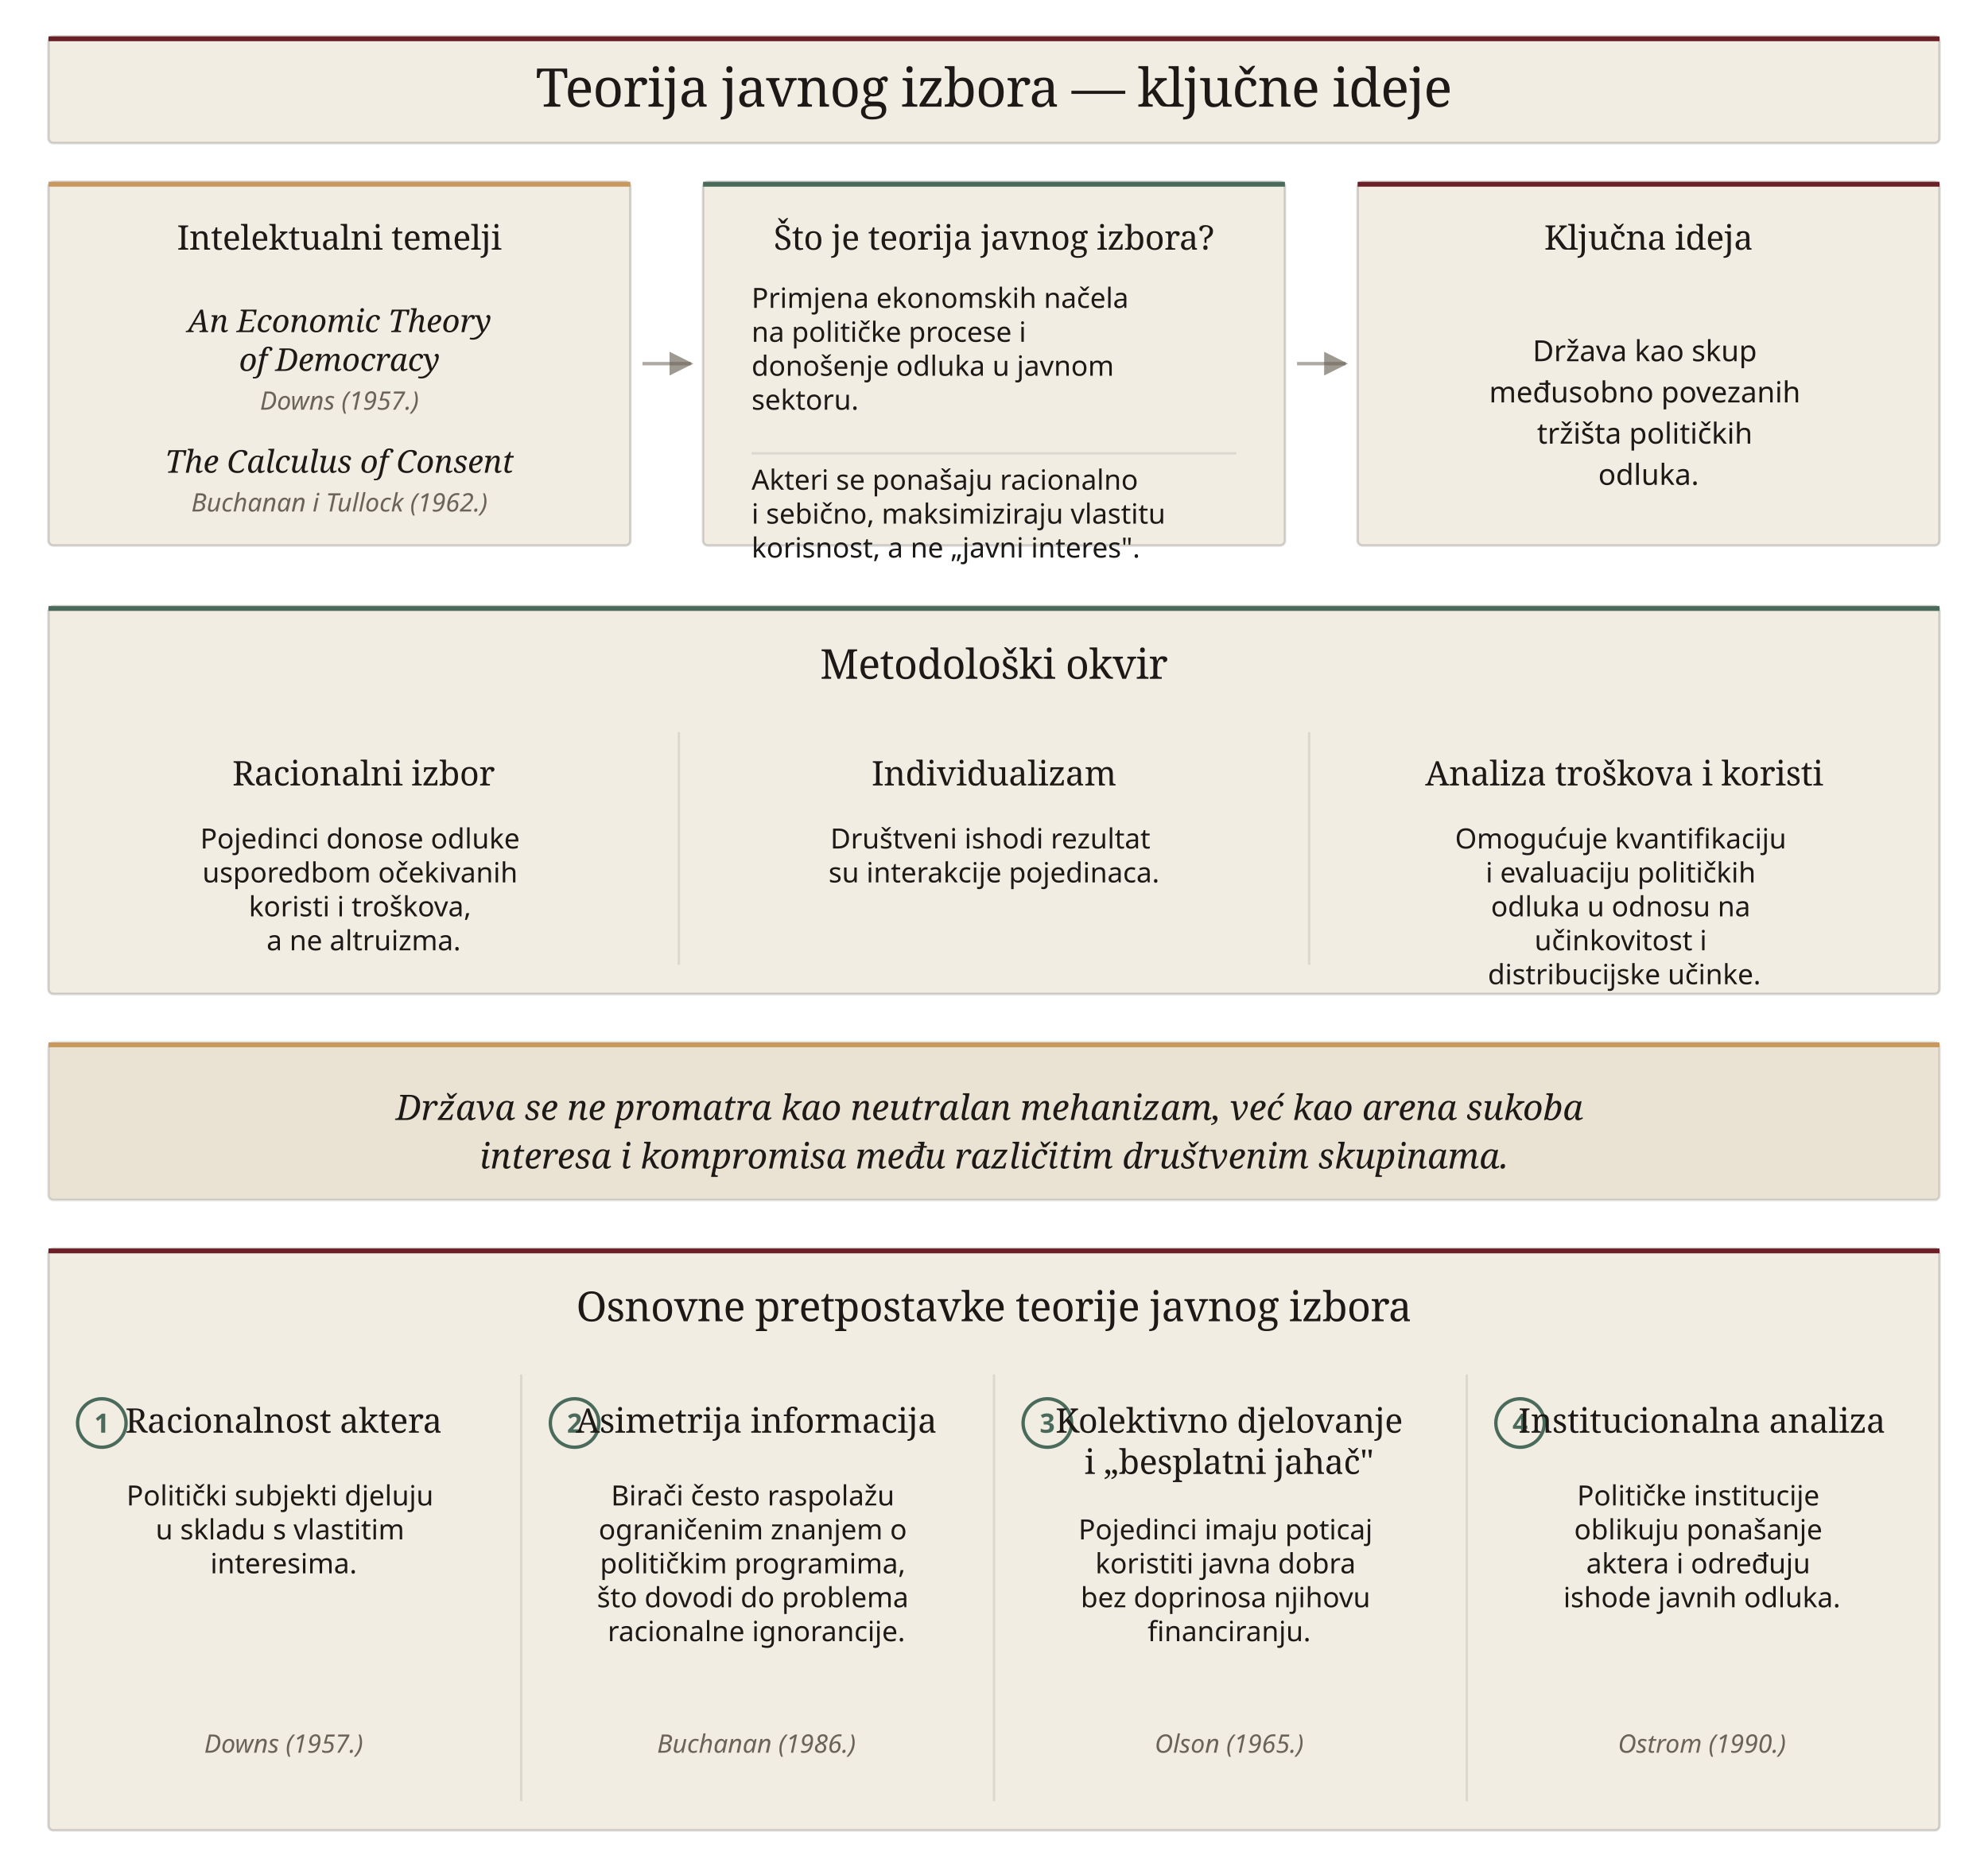
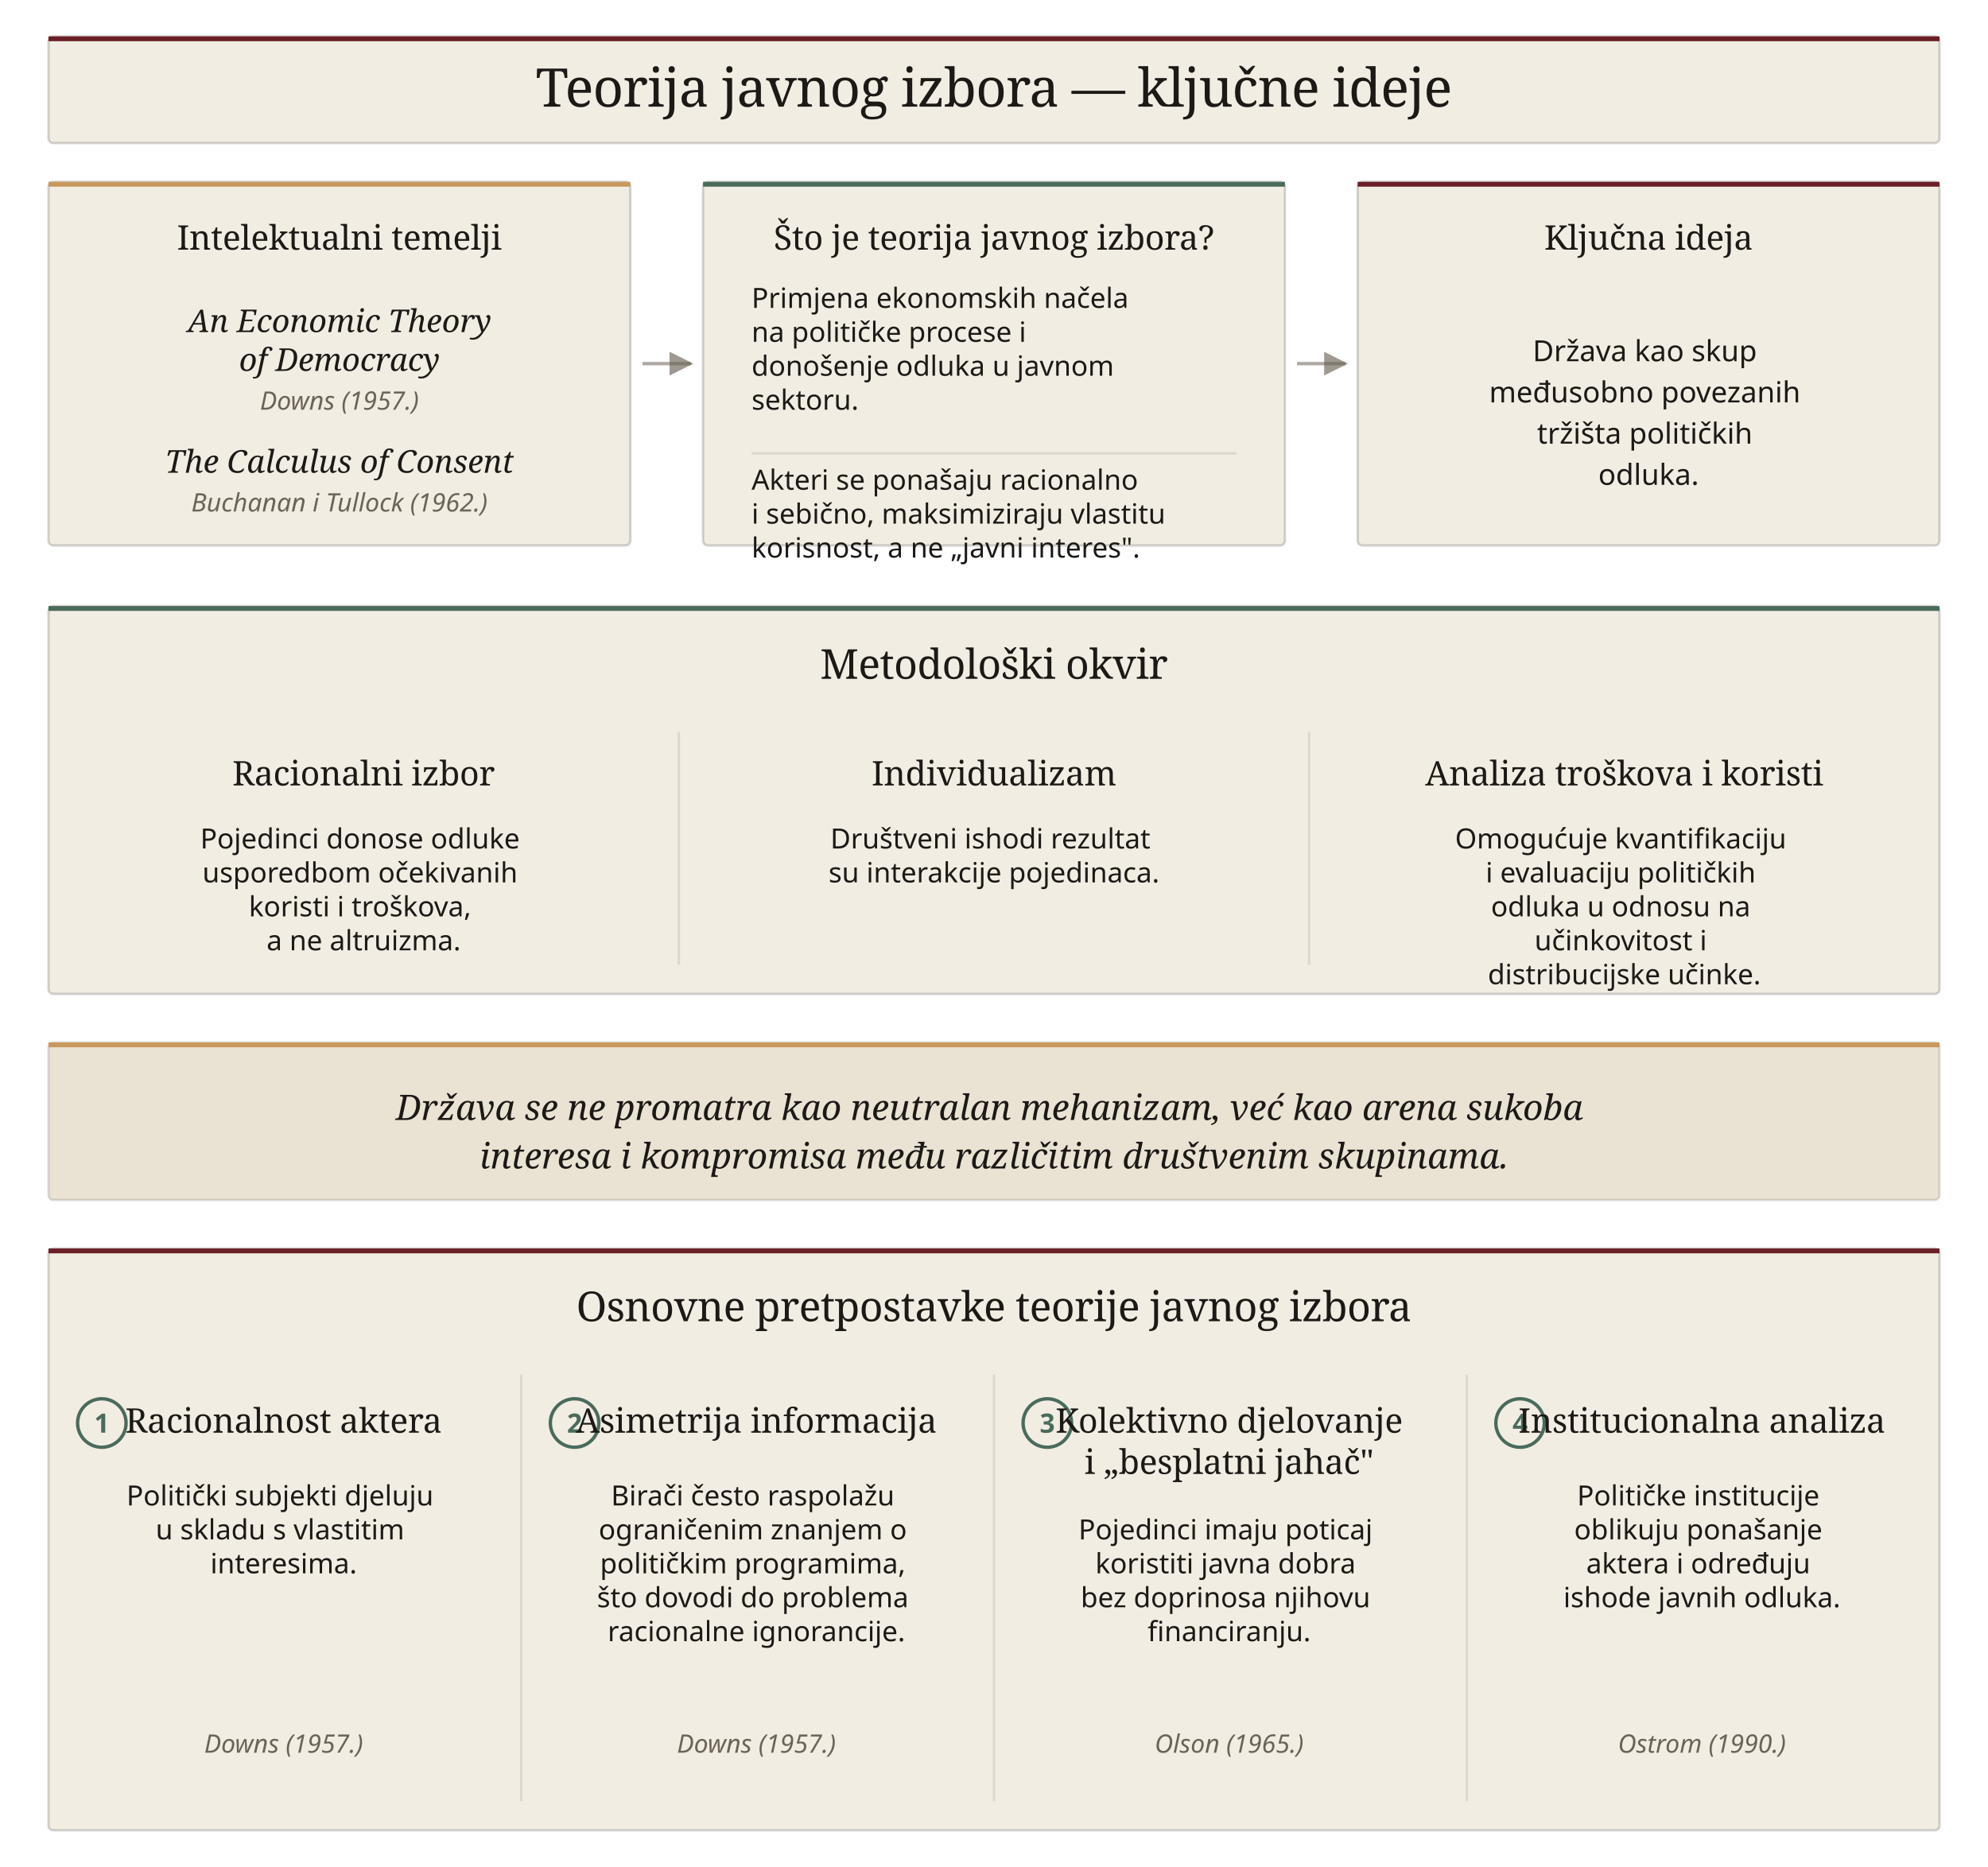
<svg xmlns="http://www.w3.org/2000/svg" viewBox="0 0 820 770" role="img" aria-labelledby="title desc">
  <defs>
    <style>
      .card { fill: #F2EDE3; stroke: #1C1916; stroke-opacity: 0.18; stroke-width: 1; }
      .strip-soft { fill: #EAE3D4; stroke: #1C1916; stroke-opacity: 0.14; stroke-width: 1; }
      .accent-oxblood { fill: #6B1F26; }
      .accent-verdigris { fill: #4A6B5C; }
      .accent-ochre { fill: #C8985E; }
      .title-lg { font-family: 'Newsreader', Georgia, serif; font-size: 22px; font-weight: 500; fill: #1C1916; letter-spacing: -0.3px; }
      .title { font-family: 'Newsreader', Georgia, serif; font-size: 17px; font-weight: 500; fill: #1C1916; letter-spacing: -0.2px; }
      .title-sm { font-family: 'Newsreader', Georgia, serif; font-size: 14px; font-weight: 500; fill: #1C1916; letter-spacing: -0.1px; }
      .item { font-family: 'Public Sans', system-ui, sans-serif; font-size: 12px; font-weight: 400; fill: #1C1916; }
      .item-tight { font-family: 'Public Sans', system-ui, sans-serif; font-size: 11.5px; font-weight: 400; fill: #1C1916; }
      .book-title { font-family: 'Newsreader', Georgia, serif; font-size: 13px; font-style: italic; font-weight: 400; fill: #1C1916; }
      .principle { font-family: 'Newsreader', Georgia, serif; font-size: 14.5px; font-style: italic; fill: #1C1916; }
      .meta { font-family: 'Public Sans', system-ui, sans-serif; font-size: 10.5px; font-weight: 500; fill: #6B6357; font-style: italic; }
      .num-circle { fill: none; stroke: #4A6B5C; stroke-width: 1.4; }
      .num-text { font-family: 'Public Sans', system-ui, sans-serif; font-size: 11px; font-weight: 700; fill: #4A6B5C; }
      .divider { stroke: #1C1916; stroke-opacity: 0.10; stroke-width: 1; fill: none; }
      .connector { stroke: #6B6357; stroke-opacity: 0.55; stroke-width: 1.4; fill: none; }
    </style>
    <marker id="arrow" viewBox="0 0 10 10" refX="9" refY="5" markerWidth="7" markerHeight="7" orient="auto-start-reverse">
      <path d="M 0 0 L 10 5 L 0 10 z" fill="#6B6357" fill-opacity="0.65" />
    </marker>
  </defs>
  <g transform="translate(20, 15)">
    <rect class="card" width="780" height="44" rx="2" />
    <rect class="accent-oxblood" width="780" height="2" />
    <text x="390" y="29" text-anchor="middle" class="title-lg">Teorija javnog izbora — ključne ideje</text>
  </g>
  <line class="connector" x1="265" y1="150" x2="285" y2="150" marker-end="url(#arrow)" />
  <line class="connector" x1="535" y1="150" x2="555" y2="150" marker-end="url(#arrow)" />
  <g transform="translate(20, 75)">
    <rect class="card" width="240" height="150" rx="2" />
    <rect class="accent-ochre" width="240" height="2" />
    <text x="120" y="28" text-anchor="middle" class="title-sm">Intelektualni temelji</text>
    <text x="120" y="62" text-anchor="middle" class="book-title">An Economic Theory</text>
    <text x="120" y="78" text-anchor="middle" class="book-title">of Democracy</text>
    <text x="120" y="94" text-anchor="middle" class="meta">Downs (1957.)</text>
    <text x="120" y="120" text-anchor="middle" class="book-title">The Calculus of Consent</text>
    <text x="120" y="136" text-anchor="middle" class="meta">Buchanan i Tullock (1962.)</text>
  </g>
  <g transform="translate(290, 75)">
    <rect class="card" width="240" height="150" rx="2" />
    <rect class="accent-verdigris" width="240" height="2" />
    <text x="120" y="28" text-anchor="middle" class="title-sm">Što je teorija javnog izbora?</text>
    <text x="20" y="52" class="item-tight">
      <tspan x="20" dy="0">Primjena ekonomskih načela</tspan>
      <tspan x="20" dy="14">na političke procese i</tspan>
      <tspan x="20" dy="14">donošenje odluka u javnom</tspan>
      <tspan x="20" dy="14">sektoru.</tspan>
    </text>
    <line class="divider" x1="20" y1="112" x2="220" y2="112" />
    <text x="20" y="127" class="item-tight">
      <tspan x="20" dy="0">Akteri se ponašaju racionalno</tspan>
      <tspan x="20" dy="14">i sebično, maksimiziraju vlastitu</tspan>
      <tspan x="20" dy="14">korisnost, a ne „javni interes".</tspan>
    </text>
  </g>
  <g transform="translate(560, 75)">
    <rect class="card" width="240" height="150" rx="2" />
    <rect class="accent-oxblood" width="240" height="2" />
    <text x="120" y="28" text-anchor="middle" class="title-sm">Ključna ideja</text>
    <text x="120" y="74" text-anchor="middle" class="item">
      <tspan x="120" dy="0">Država kao skup</tspan>
      <tspan x="120" dy="17">međusobno povezanih</tspan>
      <tspan x="120" dy="17">tržišta političkih</tspan>
      <tspan x="120" dy="17">odluka.</tspan>
    </text>
  </g>
  <g transform="translate(20, 250)">
    <rect class="card" width="780" height="160" rx="2" />
    <rect class="accent-verdigris" width="780" height="2" />
    <text x="390" y="30" text-anchor="middle" class="title">Metodološki okvir</text>
    <line class="divider" x1="260" y1="52" x2="260" y2="148" />
    <line class="divider" x1="520" y1="52" x2="520" y2="148" />
    <text x="130" y="74" text-anchor="middle" class="title-sm">Racionalni izbor</text>
    <text x="130" y="100" text-anchor="middle" class="item-tight">
      <tspan x="130" dy="0">Pojedinci donose odluke</tspan>
      <tspan x="130" dy="14">usporedbom očekivanih</tspan>
      <tspan x="130" dy="14">koristi i troškova,</tspan>
      <tspan x="130" dy="14">a ne altruizma.</tspan>
    </text>
    <text x="390" y="74" text-anchor="middle" class="title-sm">Individualizam</text>
    <text x="390" y="100" text-anchor="middle" class="item-tight">
      <tspan x="390" dy="0">Društveni ishodi rezultat</tspan>
      <tspan x="390" dy="14">su interakcije pojedinaca.</tspan>
    </text>
    <text x="650" y="74" text-anchor="middle" class="title-sm">Analiza troškova i koristi</text>
    <text x="650" y="100" text-anchor="middle" class="item-tight">
      <tspan x="650" dy="0">Omogućuje kvantifikaciju</tspan>
      <tspan x="650" dy="14">i evaluaciju političkih</tspan>
      <tspan x="650" dy="14">odluka u odnosu na</tspan>
      <tspan x="650" dy="14">učinkovitost i</tspan>
      <tspan x="650" dy="14">distribucijske učinke.</tspan>
    </text>
  </g>
  <g transform="translate(20, 430)">
    <rect class="strip-soft" width="780" height="65" rx="2" />
    <rect class="accent-ochre" width="780" height="2" />
    <text x="390" y="32" text-anchor="middle" class="principle">
      <tspan x="390" dy="0">Država se ne promatra kao neutralan mehanizam, već kao arena sukoba</tspan>
      <tspan x="390" dy="20">interesa i kompromisa među različitim društvenim skupinama.</tspan>
    </text>
  </g>
  <g transform="translate(20, 515)">
    <rect class="card" width="780" height="240" rx="2" />
    <rect class="accent-oxblood" width="780" height="2" />
    <text x="390" y="30" text-anchor="middle" class="title">Osnovne pretpostavke teorije javnog izbora</text>
    <line class="divider" x1="195" y1="52" x2="195" y2="228" />
    <line class="divider" x1="390" y1="52" x2="390" y2="228" />
    <line class="divider" x1="585" y1="52" x2="585" y2="228" />
    <circle cx="22" cy="72" r="10" class="num-circle" />
    <text x="22" y="76" text-anchor="middle" class="num-text">1</text>
    <text x="97" y="76" text-anchor="middle" class="title-sm">Racionalnost aktera</text>
    <text x="97" y="106" text-anchor="middle" class="item-tight">
      <tspan x="97" dy="0">Politički subjekti djeluju</tspan>
      <tspan x="97" dy="14">u skladu s vlastitim</tspan>
      <tspan x="97" dy="14">interesima.</tspan>
    </text>
    <text x="97" y="208" text-anchor="middle" class="meta">Downs (1957.)</text>
    <circle cx="217" cy="72" r="10" class="num-circle" />
    <text x="217" y="76" text-anchor="middle" class="num-text">2</text>
    <text x="292" y="76" text-anchor="middle" class="title-sm">Asimetrija informacija</text>
    <text x="292" y="106" text-anchor="middle" class="item-tight">
      <tspan x="292" dy="0">Birači često raspolažu</tspan>
      <tspan x="292" dy="14">ograničenim znanjem o</tspan>
      <tspan x="292" dy="14">političkim programima,</tspan>
      <tspan x="292" dy="14">što dovodi do problema</tspan>
      <tspan x="292" dy="14">racionalne ignorancije.</tspan>
    </text>
-     <text x="292" y="208" text-anchor="middle" class="meta">Buchanan (1986.)</text>
+     <text x="292" y="208" text-anchor="middle" class="meta">Downs (1957.)</text>
    <circle cx="412" cy="72" r="10" class="num-circle" />
    <text x="412" y="76" text-anchor="middle" class="num-text">3</text>
    <text x="487" y="76" text-anchor="middle" class="title-sm">Kolektivno djelovanje</text>
    <text x="487" y="93" text-anchor="middle" class="title-sm">i „besplatni jahač"</text>
    <text x="487" y="120" text-anchor="middle" class="item-tight">
      <tspan x="487" dy="0">Pojedinci imaju poticaj</tspan>
      <tspan x="487" dy="14">koristiti javna dobra</tspan>
      <tspan x="487" dy="14">bez doprinosa njihovu</tspan>
      <tspan x="487" dy="14">financiranju.</tspan>
    </text>
    <text x="487" y="208" text-anchor="middle" class="meta">Olson (1965.)</text>
    <circle cx="607" cy="72" r="10" class="num-circle" />
    <text x="607" y="76" text-anchor="middle" class="num-text">4</text>
    <text x="682" y="76" text-anchor="middle" class="title-sm">Institucionalna analiza</text>
    <text x="682" y="106" text-anchor="middle" class="item-tight">
      <tspan x="682" dy="0">Političke institucije</tspan>
      <tspan x="682" dy="14">oblikuju ponašanje</tspan>
      <tspan x="682" dy="14">aktera i određuju</tspan>
      <tspan x="682" dy="14">ishode javnih odluka.</tspan>
    </text>
    <text x="682" y="208" text-anchor="middle" class="meta">Ostrom (1990.)</text>
  </g>
</svg>
